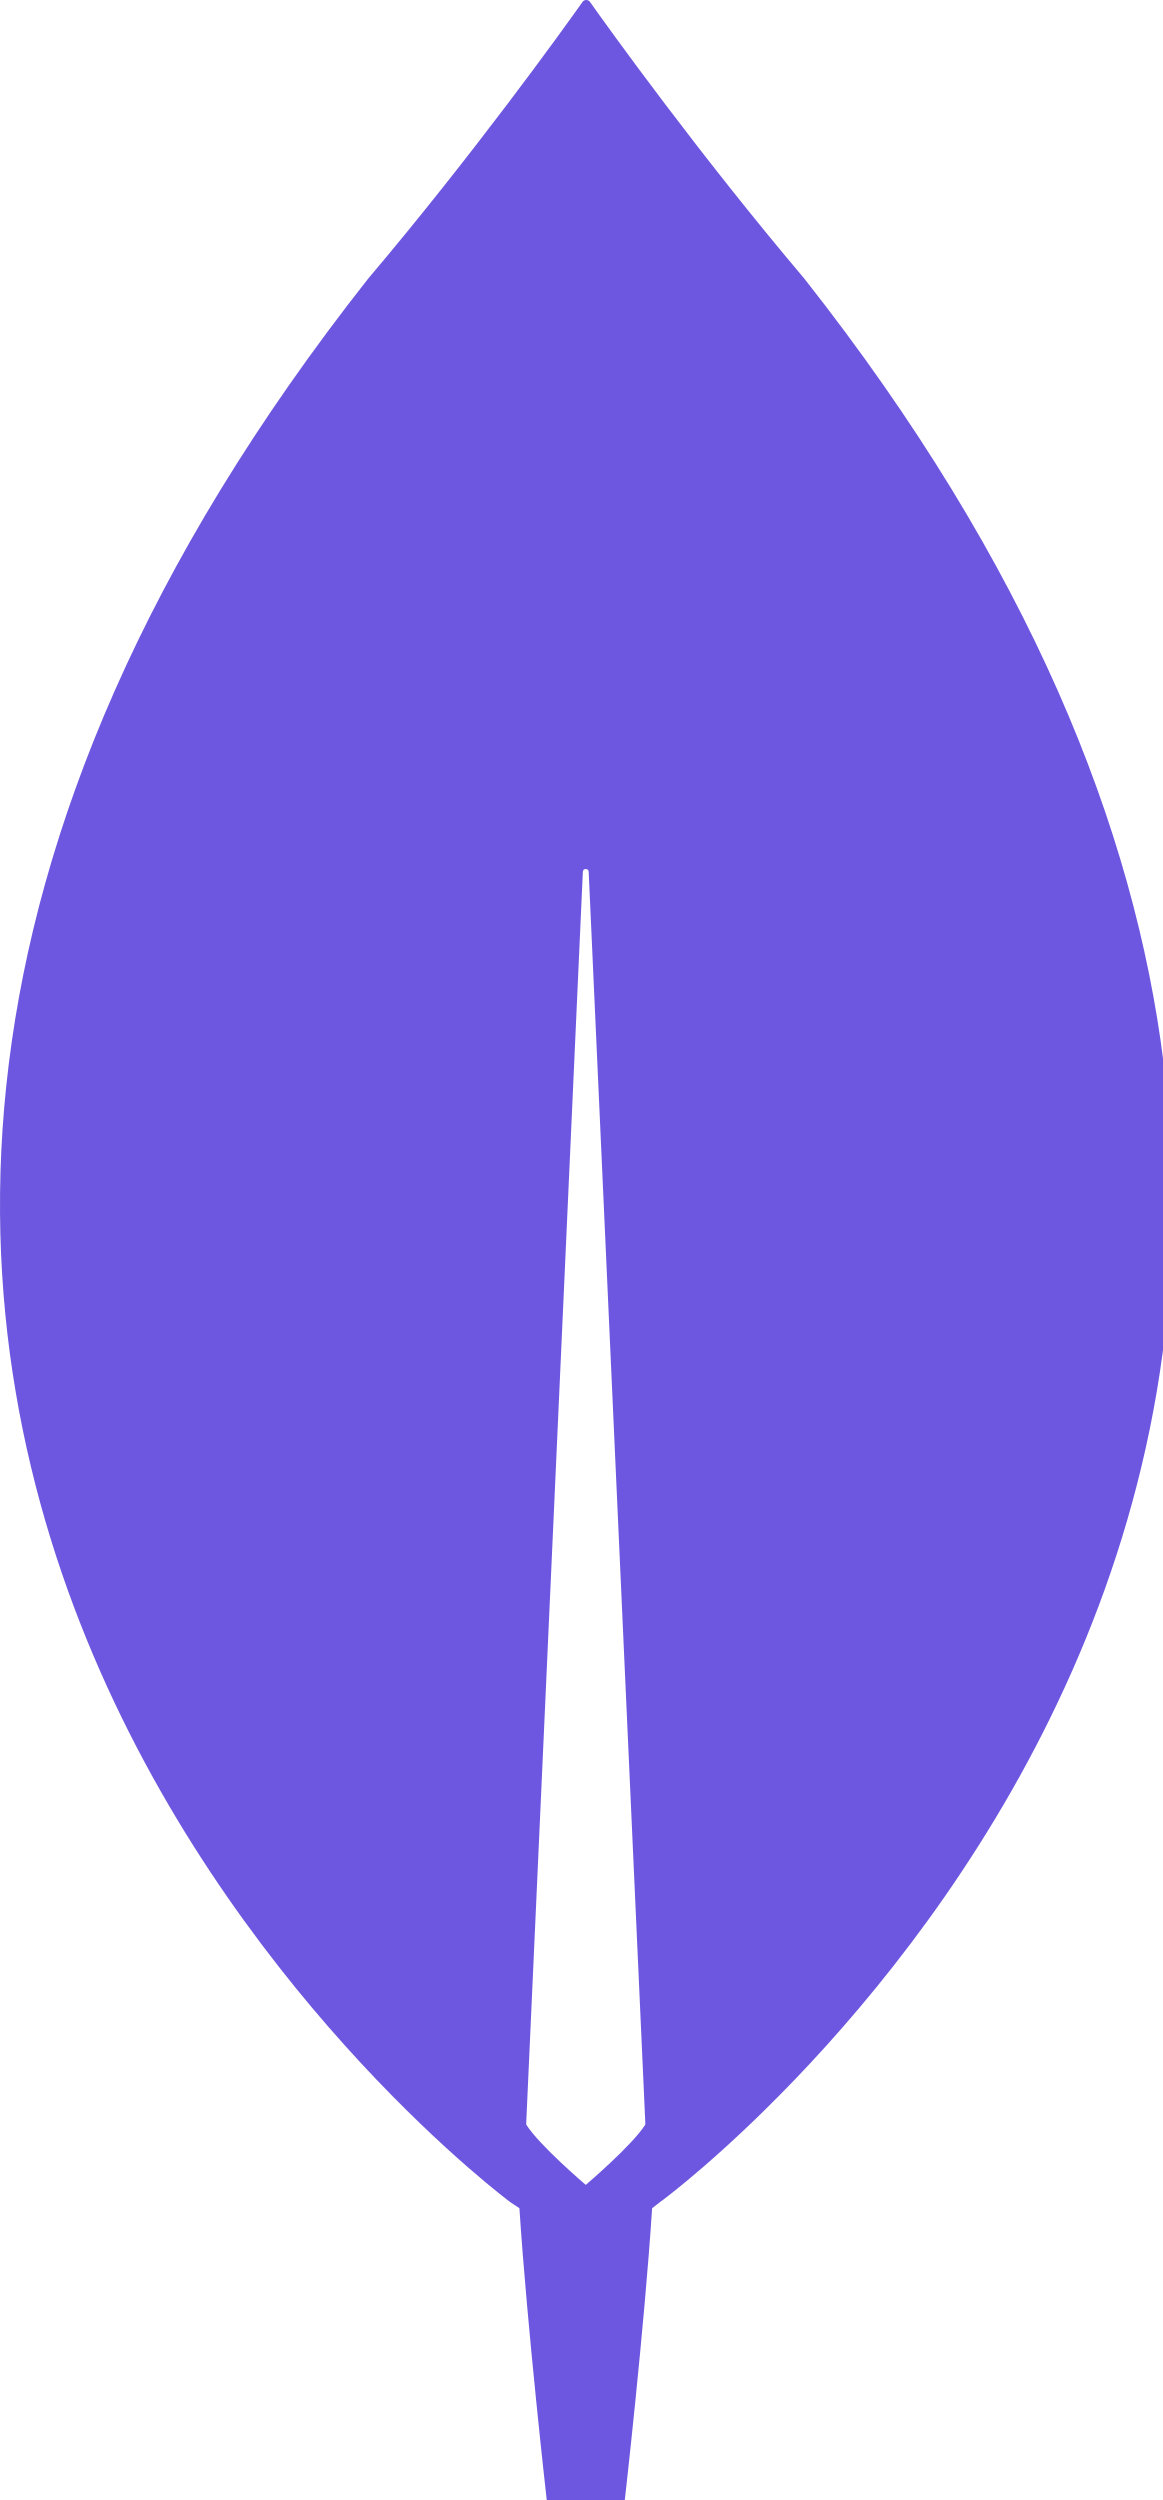
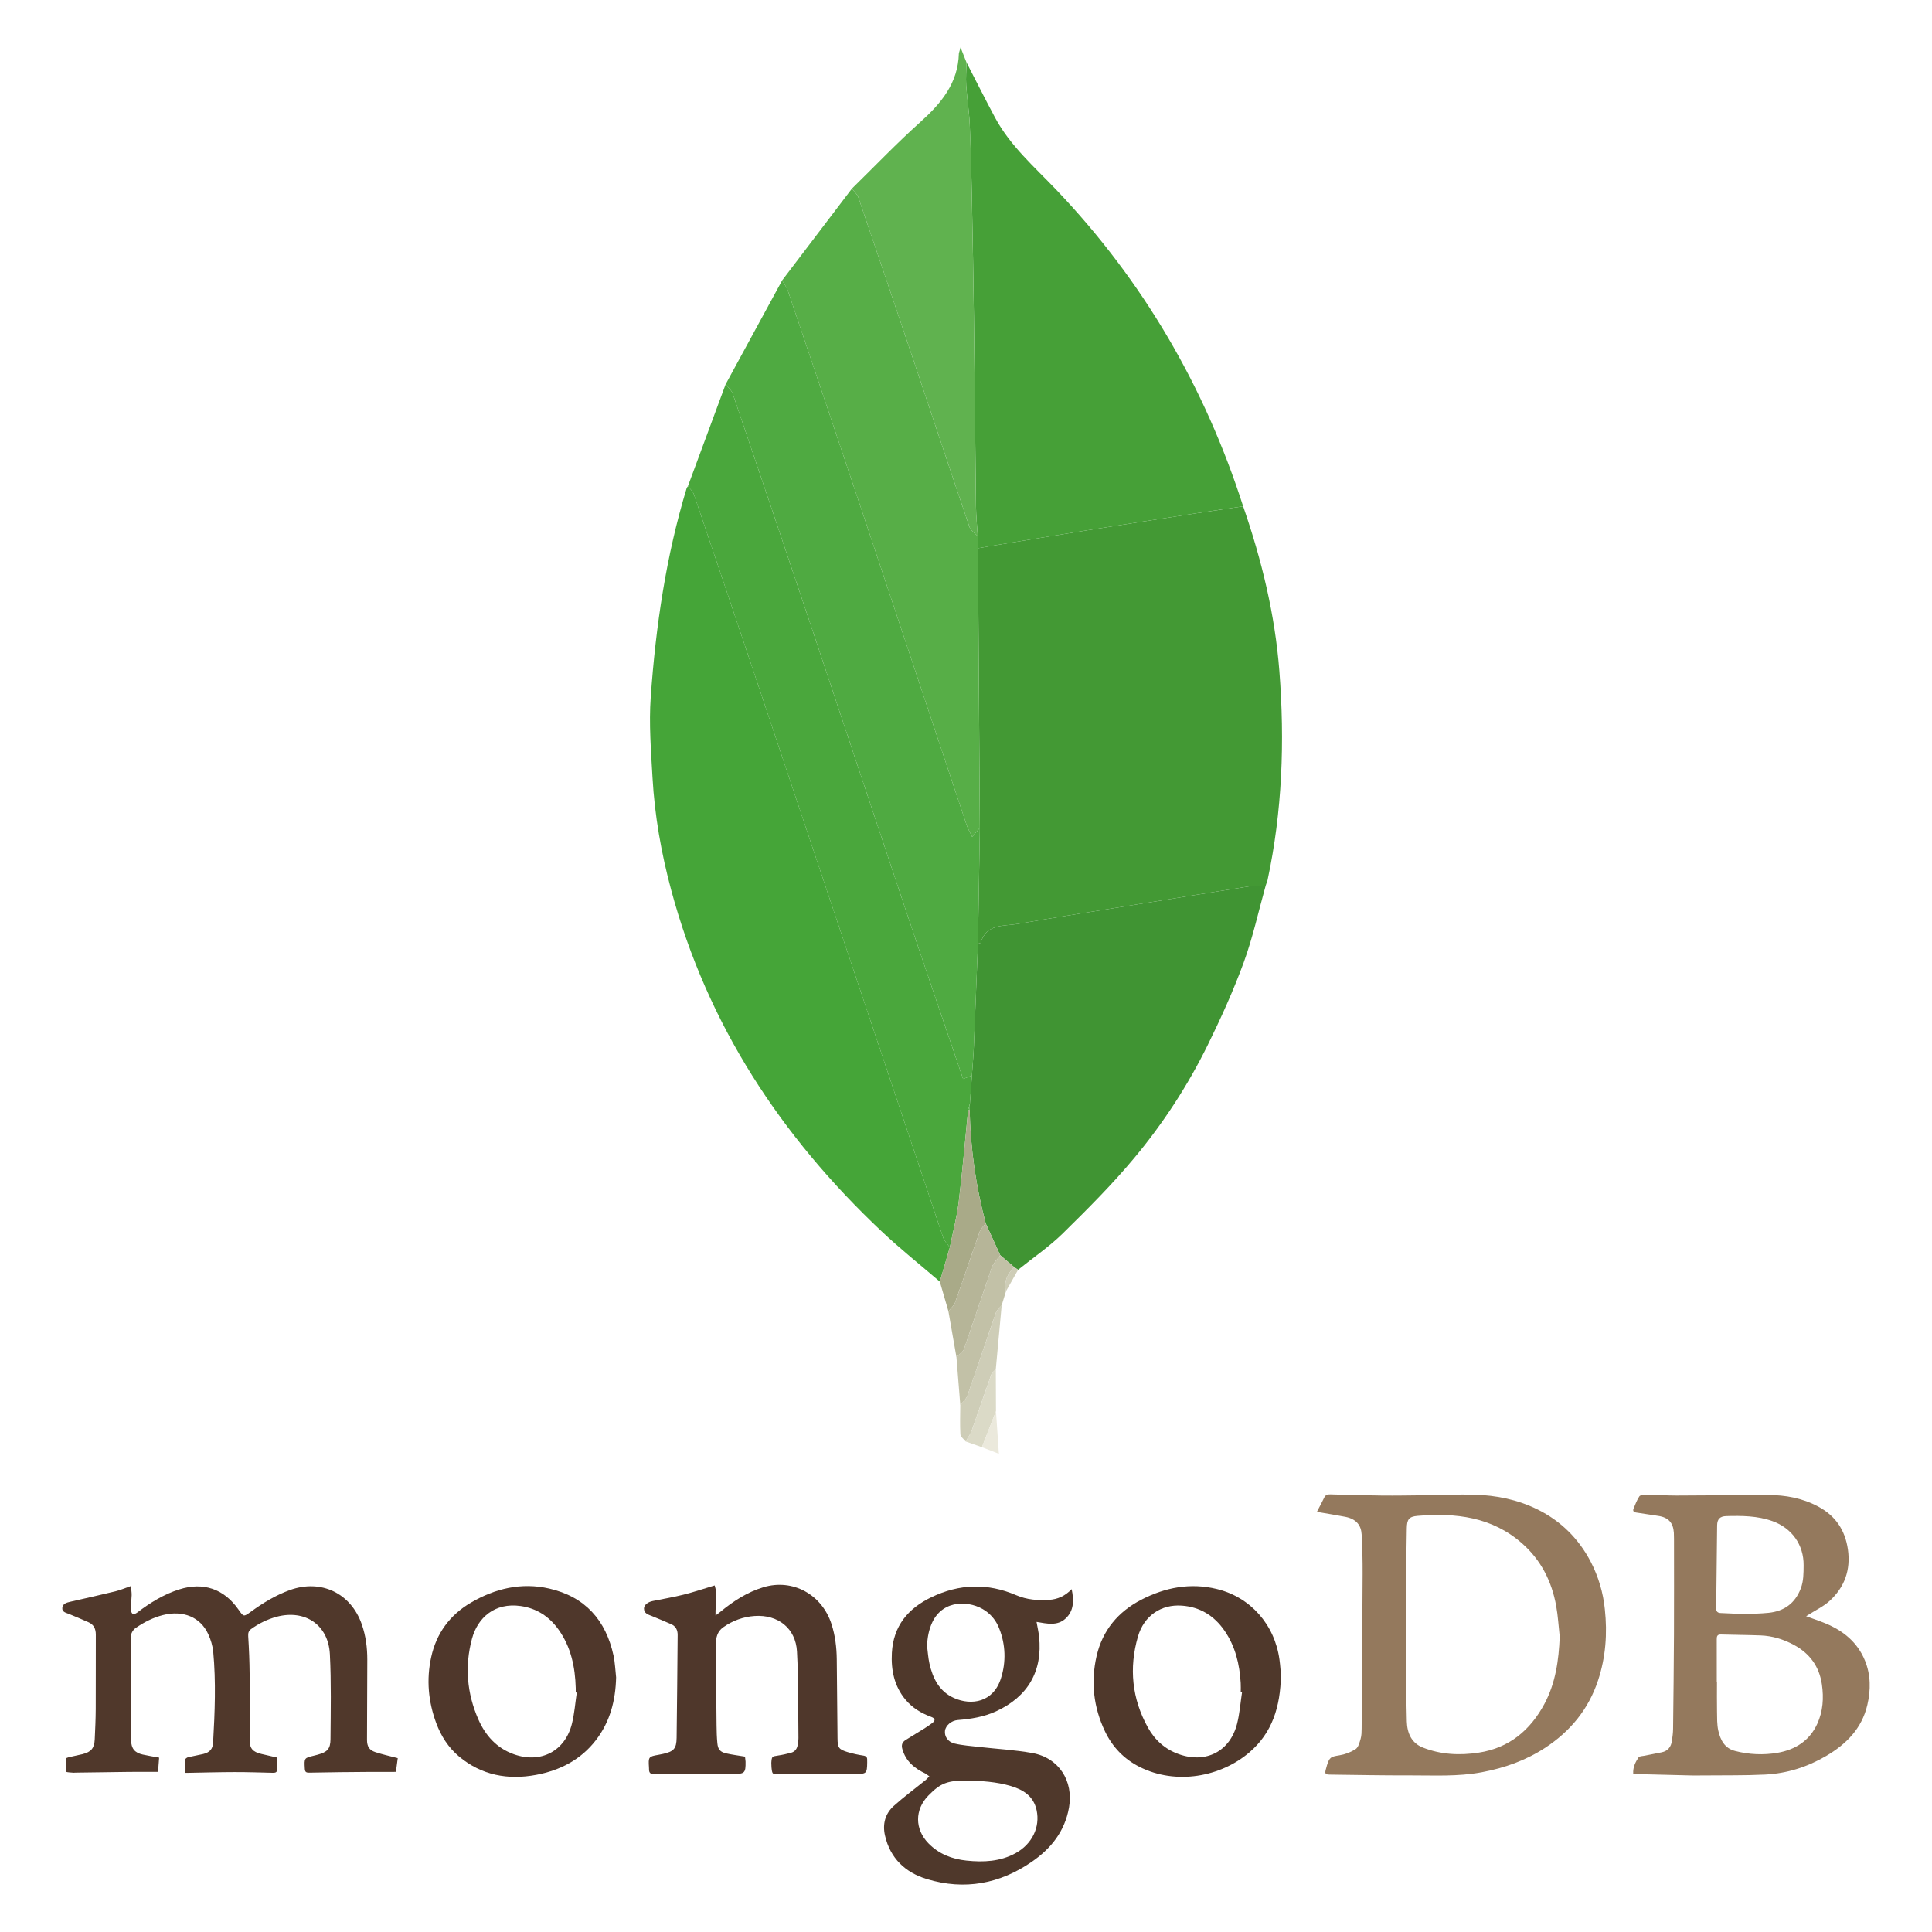
- <svg xmlns="http://www.w3.org/2000/svg" width="120" height="258" viewBox="0 0 120 258" fill="none">
-   <path d="M83.009 28.756C72.133 15.909 62.767 2.861 60.854 0.151C60.653 -0.05 60.35 -0.05 60.149 0.151C58.236 2.861 48.87 15.909 37.994 28.756C-55.359 147.292 52.697 227.287 52.697 227.287L53.603 227.889C54.409 240.235 56.423 258 56.423 258H60.451H64.479C64.479 258 66.493 240.335 67.299 227.889L68.205 227.187C68.306 227.187 176.362 147.292 83.009 28.756ZM60.451 225.48C60.451 225.48 55.617 221.365 54.308 219.257V219.057L60.149 89.981C60.149 89.58 60.753 89.58 60.753 89.981L66.594 219.057V219.257C65.285 221.365 60.451 225.48 60.451 225.48Z" fill="#6e57e0" />
+ <svg xmlns="http://www.w3.org/2000/svg" viewBox="0 0 128 128">
+   <path fill-rule="evenodd" clip-rule="evenodd" fill="#94795D" d="M87.259 100.139c.169-.325.331-.612.469-.909.087-.19.221-.228.41-.223 1.133.032 2.266.067 3.4.078.963.01 1.928-.008 2.892-.019 1.086-.013 2.172-.07 3.257-.039 1.445.042 2.853.325 4.16.968 1.561.769 2.742 1.94 3.547 3.483a8.71 8.71 0 01.931 3.14c.172 1.608.059 3.179-.451 4.717-.632 1.906-1.832 3.365-3.499 4.458-1.283.841-2.69 1.338-4.198 1.622-1.596.301-3.197.204-4.798.209-1.756.007-3.511-.031-5.267-.051-.307-.003-.351-.061-.27-.354l.075-.27c.171-.538.263-.562.809-.652a2.83 2.83 0 001.087-.413c.184-.122.26-.44.332-.685.062-.214.065-.449.067-.675.025-3.425.051-6.849.065-10.272a44.077 44.077 0 00-.065-2.596c-.034-.605-.357-1.019-1.077-1.162-.56-.111-1.124-.197-1.687-.296l-.189-.059zm16.076 8.293c-.076-.682-.113-1.37-.235-2.042-.292-1.613-.998-3.018-2.238-4.119-2.005-1.779-4.419-2.053-6.949-1.841-.576.048-.7.245-.709.837-.014.84-.028 1.68-.029 2.52-.004 2.664-.004 5.328 0 7.992.001.758.009 1.516.031 2.272.024.774.305 1.429 1.063 1.729 1.195.473 2.452.529 3.706.336 2.003-.307 3.404-1.474 4.344-3.223.744-1.388.954-2.903 1.016-4.461zm4.869 9.071c-.024-.415.146-.758.356-1.073.057-.085.253-.081.388-.108l1.146-.227c.405-.086.618-.358.675-.755.038-.262.074-.527.077-.792a879.6 879.6 0 00.059-6.291c.01-2.1.002-4.2.002-6.3l-.009-.401c-.041-.675-.367-1.025-1.037-1.124l-1.453-.221c-.179-.024-.244-.11-.179-.269.112-.271.219-.552.377-.796.059-.09.258-.125.392-.122.694.01 1.388.062 2.082.061l6.041-.036c1.164-.001 2.288.202 3.332.759 1.149.612 1.792 1.559 1.976 2.849.192 1.355-.219 2.497-1.209 3.404-.407.374-.934.618-1.406.922l-.154.096c.438.161.855.3 1.261.466 1.188.487 2.133 1.248 2.633 2.463.395.959.395 1.959.161 2.953-.364 1.556-1.389 2.591-2.722 3.374-1.251.735-2.605 1.163-4.047 1.235-1.33.067-2.666.042-3.999.057l-.772.004a996.106 996.106 0 01-3.854-.096l-.117-.032zm5.537-6.089h.013c0 .658-.009 1.316.003 1.974.008.426-.007.864.085 1.274.138.613.418 1.166 1.106 1.342a6.671 6.671 0 002.818.124c1.177-.205 2.116-.795 2.631-1.916.382-.833.439-1.716.308-2.618-.174-1.188-.805-2.05-1.854-2.615-.688-.371-1.422-.598-2.204-.628-.876-.033-1.753-.035-2.629-.062-.246-.007-.28.118-.279.32.005.934.002 1.869.002 2.805zm1.865-4.475c.479-.024 1.021-.031 1.56-.085 1.032-.103 1.759-.622 2.138-1.609.193-.501.185-1.017.19-1.538.015-1.357-.777-2.469-2.066-2.929-.995-.355-2.021-.361-3.053-.333-.418.011-.605.194-.611.615l-.062 5.489c-.003.218.091.312.303.319l1.601.071z" />
+   <path fill-rule="evenodd" clip-rule="evenodd" fill="#50382B" d="M10.543 116.448l-.073.944c-.68 0-1.307-.005-1.934.002-1.181.012-2.362.031-3.544.048l-.114.007c-.169-.02-.476-.02-.484-.07-.05-.281-.034-.576-.021-.867.001-.033.116-.075.183-.091l.919-.205c.573-.149.775-.396.802-.988.031-.667.062-1.335.065-2.002.009-1.642-.001-3.282.006-4.924.001-.384-.132-.67-.49-.826a43.787 43.787 0 00-1.285-.546c-.204-.082-.469-.127-.445-.401.024-.279.281-.352.523-.407 1.002-.229 2.005-.452 3.004-.696.322-.079.63-.212 1.015-.346.02.208.057.406.053.604l-.059.941c-.001.106.054.248.133.307.048.037.209-.03.289-.092.854-.65 1.758-1.211 2.789-1.538 1.597-.507 2.968-.037 3.928 1.34.338.485.339.485.808.146.805-.585 1.647-1.101 2.589-1.441 2.068-.747 4.055.201 4.774 2.284.262.756.362 1.537.36 2.335l-.019 5.298c-.001.437.144.686.56.822.467.153.951.258 1.477.396l-.122.911c-.598 0-1.148-.004-1.698.001-1.344.012-2.688.019-4.031.05-.234.006-.295-.052-.307-.271-.039-.701-.045-.7.615-.858l.222-.057c.645-.176.86-.374.865-1.028.015-1.878.054-3.761-.041-5.635-.099-1.944-1.642-2.979-3.526-2.481a5.194 5.194 0 00-1.69.814c-.175.125-.208.269-.194.488.053.828.086 1.657.093 2.486.012 1.451-.006 2.902 0 4.354.002.588.203.813.784.949l.863.199.16.036c.012.276.023.552.01.828-.008.173-.142.188-.292.185-.839-.021-1.679-.049-2.518-.047-1.021.002-2.041.031-3.061.049h-.24c0-.293-.014-.573.01-.852.005-.067.123-.161.204-.182l1.006-.213c.427-.105.631-.324.655-.758.114-2.01.196-4.021.007-6.03a3.695 3.695 0 00-.326-1.145c-.515-1.138-1.674-1.613-3.011-1.271-.635.162-1.208.453-1.75.82a.795.795 0 00-.378.695c0 2.005.007 4.01.013 6.014l.011.773c.012.539.241.823.776.939.344.078.692.131 1.082.203z" />
+   <path fill-rule="evenodd" clip-rule="evenodd" fill="#4F382B" d="M71.001 105.285c.155.754.152 1.432-.402 1.946-.55.511-1.246.339-1.925.225.063.358.133.662.167.97.247 2.289-.738 3.988-2.861 4.959-.802.366-1.653.502-2.522.572-.432.034-.81.364-.851.719-.042.36.184.73.636.838.533.127 1.089.163 1.636.226 1.174.134 2.361.195 3.521.405 1.754.316 2.733 1.847 2.424 3.609-.275 1.568-1.183 2.709-2.449 3.584-2.133 1.478-4.473 1.91-6.965 1.156-1.425-.432-2.43-1.369-2.777-2.885-.174-.759.011-1.446.582-1.961.679-.61 1.418-1.154 2.129-1.73l.23-.231-.264-.185c-.725-.344-1.305-.815-1.53-1.633-.077-.277.003-.459.238-.601.4-.241.798-.486 1.193-.735.186-.116.37-.236.543-.37.236-.18.215-.314-.067-.418-.656-.242-1.239-.593-1.691-1.133-.755-.901-.969-1.974-.907-3.107.097-1.77 1.058-2.936 2.62-3.686 1.857-.891 3.72-.947 5.613-.135.7.3 1.438.364 2.189.312.561-.04 1.051-.252 1.49-.711zm-6.843 12.681c-1.394-.012-1.831.16-2.649.993-.916.934-.911 2.229.003 3.167.694.711 1.56 1.044 2.523 1.144 1.125.116 2.233.069 3.255-.494 1.09-.603 1.632-1.723 1.387-2.851-.203-.931-.889-1.357-1.724-1.602-.95-.278-1.932-.331-2.795-.357zm-2.738-8.908c.051.387.072.779.158 1.158.223.982.65 1.845 1.627 2.282 1.147.515 2.612.294 3.114-1.316a4.853 4.853 0 00-.113-3.274 2.512 2.512 0 00-.91-1.184c-.996-.695-2.793-.787-3.525.749-.238.499-.331 1.03-.351 1.585z" />
+   <path fill-rule="evenodd" clip-rule="evenodd" fill="#4F372B" d="M47.35 105.038c.037.171.111.365.113.56.003.371-.037.742-.058 1.113v.322l.314-.24c.86-.708 1.784-1.311 2.86-1.636 1.942-.585 3.882.478 4.515 2.456.24.752.335 1.525.344 2.311.02 1.746.032 3.492.05 5.238.006.627.078.739.671.92a7.4 7.4 0 001.03.229c.191.03.273.105.263.292l.002.172c-.007.723-.057.756-.758.754-1.678-.003-3.355.007-5.033.021-.5.004-.501.019-.551-.475l-.01-.284c.031-.426.041-.422.46-.484.282-.042.562-.107.837-.179.283-.073.419-.282.457-.562.019-.142.044-.284.043-.426-.024-1.908.007-3.818-.097-5.723-.084-1.541-1.26-2.459-2.807-2.354a4.047 4.047 0 00-2.071.743c-.413.289-.496.706-.494 1.155.008 1.784.025 3.568.044 5.353.004.391.015.782.052 1.17.039.424.188.595.604.687.398.088.804.139 1.229.21l.036.328c.014.765-.066.822-.809.819-1.735-.007-3.47.004-5.204.023-.273.004-.389-.082-.382-.348l-.004-.114c-.045-.689-.025-.715.627-.827l.308-.062c.706-.159.887-.347.897-1.064.033-2.271.045-4.541.068-6.812.003-.326-.12-.579-.424-.714a53.88 53.88 0 00-1.287-.544c-.238-.098-.51-.16-.519-.489-.006-.232.242-.437.581-.506.681-.138 1.368-.253 2.041-.422.67-.167 1.328-.391 2.062-.611z" />
+   <path fill-rule="evenodd" clip-rule="evenodd" fill="#4F382B" d="M84.865 110.97c-.032 2.121-.583 3.836-2.083 5.123-1.9 1.633-4.864 2.188-7.287.967-1.034-.521-1.794-1.32-2.289-2.357-.759-1.595-.949-3.272-.553-4.99.392-1.699 1.421-2.93 2.961-3.727 1.584-.819 3.252-1.139 5.011-.709 2.225.543 3.824 2.357 4.142 4.667.057.405.079.815.098 1.026zm-2.577 1.149l-.086-.01c0-.2.011-.4-.002-.6-.073-1.246-.353-2.433-1.075-3.476-.685-.988-1.618-1.571-2.832-1.656-1.359-.096-2.501.664-2.902 2.052-.602 2.084-.398 4.115.66 6.024.461.832 1.144 1.446 2.059 1.769 1.793.631 3.383-.186 3.85-2.022.172-.678.222-1.387.328-2.081z" />
+   <path fill-rule="evenodd" clip-rule="evenodd" fill="#4F372B" d="M40.819 111.134c-.037 1.522-.396 2.929-1.336 4.152-1.007 1.31-2.391 2.01-3.965 2.305-1.861.348-3.609.032-5.104-1.217-.71-.594-1.195-1.355-1.515-2.221-.525-1.42-.656-2.875-.333-4.358.345-1.587 1.241-2.8 2.63-3.614 1.606-.939 3.339-1.358 5.19-.936 2.38.544 3.754 2.095 4.262 4.443.102.474.116.964.171 1.446zm-2.606 1.004l-.069-.01v-.286c-.039-1.396-.312-2.726-1.145-3.886-.617-.861-1.443-1.401-2.502-1.552-1.726-.246-2.854.778-3.228 2.169-.488 1.817-.335 3.612.42 5.335.471 1.074 1.215 1.911 2.358 2.317 1.782.633 3.396-.205 3.847-2.034.166-.669.216-1.367.319-2.053z" />
+   <path fill-rule="evenodd" clip-rule="evenodd" fill="#439934" d="M82.362 33.544c1.227 3.547 2.109 7.168 2.4 10.92.36 4.656.196 9.28-.786 13.859l-.126.366c-.308.001-.622-.038-.923.009-2.543.4-5.083.814-7.624 1.226-2.627.426-5.256.835-7.878 1.289-.929.16-2.079-.031-2.454 1.253l-.18.061.127-7.678-.129-18.526 1.224-.21c2.001-.327 4.002-.66 6.006-.979 2.39-.379 4.782-.749 7.174-1.119 1.056-.162 2.113-.313 3.169-.471z" />
+   <path fill-rule="evenodd" clip-rule="evenodd" fill="#45A538" d="M62.265 84.911c-1.291-1.11-2.627-2.171-3.864-3.339-6.658-6.28-11.529-13.673-13.928-22.586-.661-2.452-1.101-4.945-1.243-7.479-.1-1.774-.243-3.563-.117-5.328.333-4.693 1.012-9.341 2.388-13.862l.076-.105c.134.178.326.336.394.537 1.344 3.956 2.677 7.916 4.004 11.879 4.169 12.451 8.333 24.905 12.509 37.354.082.243.293.442.445.661l-.664 2.268z" />
+   <path fill-rule="evenodd" clip-rule="evenodd" fill="#46A037" d="M82.362 33.544c-1.057.157-2.114.309-3.169.471-2.392.37-4.784.74-7.174 1.119-2.003.318-4.004.651-6.006.979l-1.224.21-.01-.798c-.041-.656-.109-1.312-.118-1.968l-.137-12.554c-.032-2.619-.08-5.238-.133-7.856a198.423 198.423 0 00-.141-4.88c-.04-.873-.181-1.742-.237-2.615-.033-.502.011-1.008.022-1.512.624 1.209 1.235 2.427 1.876 3.627 1.013 1.897 2.628 3.295 4.083 4.82 5.746 6.031 9.825 13.039 12.368 20.957z" />
+   <path fill-rule="evenodd" clip-rule="evenodd" fill="#409433" d="M64.792 62.527l.18-.061c.375-1.284 1.525-1.093 2.454-1.253 2.622-.454 5.251-.863 7.878-1.289 2.541-.411 5.081-.825 7.624-1.226.301-.047.615-.008.923-.009-.475 1.696-.849 3.429-1.452 5.078-.685 1.87-1.513 3.696-2.392 5.486a37.595 37.595 0 01-4.853 7.458c-1.466 1.762-3.1 3.393-4.737 5.002-.906.889-1.972 1.614-2.966 2.414l-.258-.176-.927-.792-.959-2.104a31.65 31.65 0 01-1.065-7.516l.018-.428.131-1.854c.043-.633.101-1.265.128-1.898.096-2.276.182-4.554.273-6.832z" />
+   <path fill-rule="evenodd" clip-rule="evenodd" fill="#4FAA41" d="M64.792 62.527c-.09 2.278-.176 4.557-.273 6.835-.027.634-.084 1.266-.128 1.898l-.584.221c-1.298-3.821-2.597-7.602-3.867-11.392-2.101-6.271-4.176-12.551-6.274-18.824a3423.013 3423.013 0 00-5.118-15.176c-.081-.236-.311-.422-.471-.631l3.74-6.877c.129.223.298.432.379.672 1.73 5.12 3.457 10.241 5.169 15.367 2.228 6.67 4.441 13.343 6.667 20.014.089.266.235.512.375.811l.512-.596-.127 7.678z" />
+   <path fill-rule="evenodd" clip-rule="evenodd" fill="#4AA73C" d="M48.076 25.458c.161.209.391.395.471.631a3379.774 3379.774 0 015.118 15.176c2.098 6.273 4.173 12.553 6.274 18.824 1.27 3.79 2.569 7.57 3.867 11.392l.584-.221-.131 1.854-.119.427c-.203 2.029-.374 4.062-.622 6.087-.124 1.015-.389 2.011-.59 3.015-.151-.219-.363-.418-.445-.661-4.177-12.449-8.34-24.903-12.509-37.354a3010.791 3010.791 0 00-4.004-11.879c-.068-.201-.26-.359-.394-.537l2.5-6.754z" />
+   <path fill-rule="evenodd" clip-rule="evenodd" fill="#57AE47" d="M64.918 54.849l-.512.596c-.14-.299-.286-.545-.375-.811-2.226-6.671-4.439-13.344-6.667-20.014a4618.057 4618.057 0 00-5.169-15.367c-.081-.24-.25-.449-.379-.672l4.625-6.084c.146.194.354.367.429.586 1.284 3.76 2.556 7.523 3.822 11.289 1.182 3.518 2.346 7.04 3.542 10.552.08.235.359.401.545.601l.01.798.129 18.526z" />
+   <path fill-rule="evenodd" clip-rule="evenodd" fill="#60B24F" d="M64.779 35.525c-.187-.199-.465-.365-.545-.601-1.195-3.512-2.36-7.034-3.542-10.552a2495.581 2495.581 0 00-3.822-11.289c-.075-.219-.283-.392-.429-.586 1.504-1.473 2.961-2.999 4.526-4.404 1.391-1.248 2.509-2.586 2.561-4.559l.11-.393.396.998c-.01.504-.055 1.01-.022 1.512.057.873.198 1.742.237 2.615.073 1.625.108 3.253.141 4.88.053 2.618.101 5.237.133 7.856l.137 12.554c.01.657.079 1.313.119 1.969z" />
+   <path fill-rule="evenodd" clip-rule="evenodd" fill="#A9AA88" d="M62.929 82.642c.201-1.004.466-2 .59-3.015.248-2.024.419-4.058.622-6.087l.051-.008.05.009a31.65 31.65 0 001.065 7.516c-.135.178-.324.335-.396.535-.555 1.566-1.079 3.145-1.637 4.71-.076.214-.29.381-.439.568l-.571-1.96.665-2.268z" />
+   <path fill-rule="evenodd" clip-rule="evenodd" fill="#B6B598" d="M62.835 86.871c.149-.188.363-.354.439-.568.558-1.565 1.082-3.144 1.637-4.71.071-.2.261-.357.396-.535l.959 2.104c-.189.268-.451.511-.556.81l-1.836 5.392c-.076.217-.333.369-.507.552l-.532-3.045z" />
+   <path fill-rule="evenodd" clip-rule="evenodd" fill="#C2C1A7" d="M63.367 89.915c.173-.183.431-.335.507-.552l1.836-5.392c.104-.299.367-.542.556-.81l.928.791c-.448.443-.697.955-.547 1.602l-.282.923c-.128.158-.314.296-.377.477-.641 1.836-1.252 3.682-1.898 5.517-.082.232-.309.415-.468.621l-.255-3.177z" />
+   <path fill-rule="evenodd" clip-rule="evenodd" fill="#CECDB7" d="M63.621 93.091c.16-.206.387-.389.468-.621.646-1.835 1.258-3.681 1.898-5.517.063-.181.249-.318.377-.477l-.389 4.236c-.104.12-.254.225-.304.364l-1.294 3.708c-.091.253-.265.479-.401.716-.121-.158-.337-.311-.347-.475-.038-.642-.011-1.289-.008-1.934z" />
+   <path fill-rule="evenodd" clip-rule="evenodd" fill="#DBDAC7" d="M63.977 95.501c.136-.237.31-.463.401-.716l1.294-3.708c.05-.14.201-.244.304-.364l.01 2.78-.931 2.387-1.078-.379z" />
+   <path fill-rule="evenodd" clip-rule="evenodd" fill="#EBE9DC" d="M65.055 95.88l.931-2.387.192 2.824-1.123-.437z" />
+   <path fill-rule="evenodd" clip-rule="evenodd" fill="#CECDB7" d="M66.646 85.554c-.149-.646.099-1.158.547-1.602l.258.176-.805 1.426z" />
+   <path fill-rule="evenodd" clip-rule="evenodd" fill="#4FAA41" d="M64.242 73.542l-.05-.009-.051.008.119-.427-.018.428z" />
</svg>
